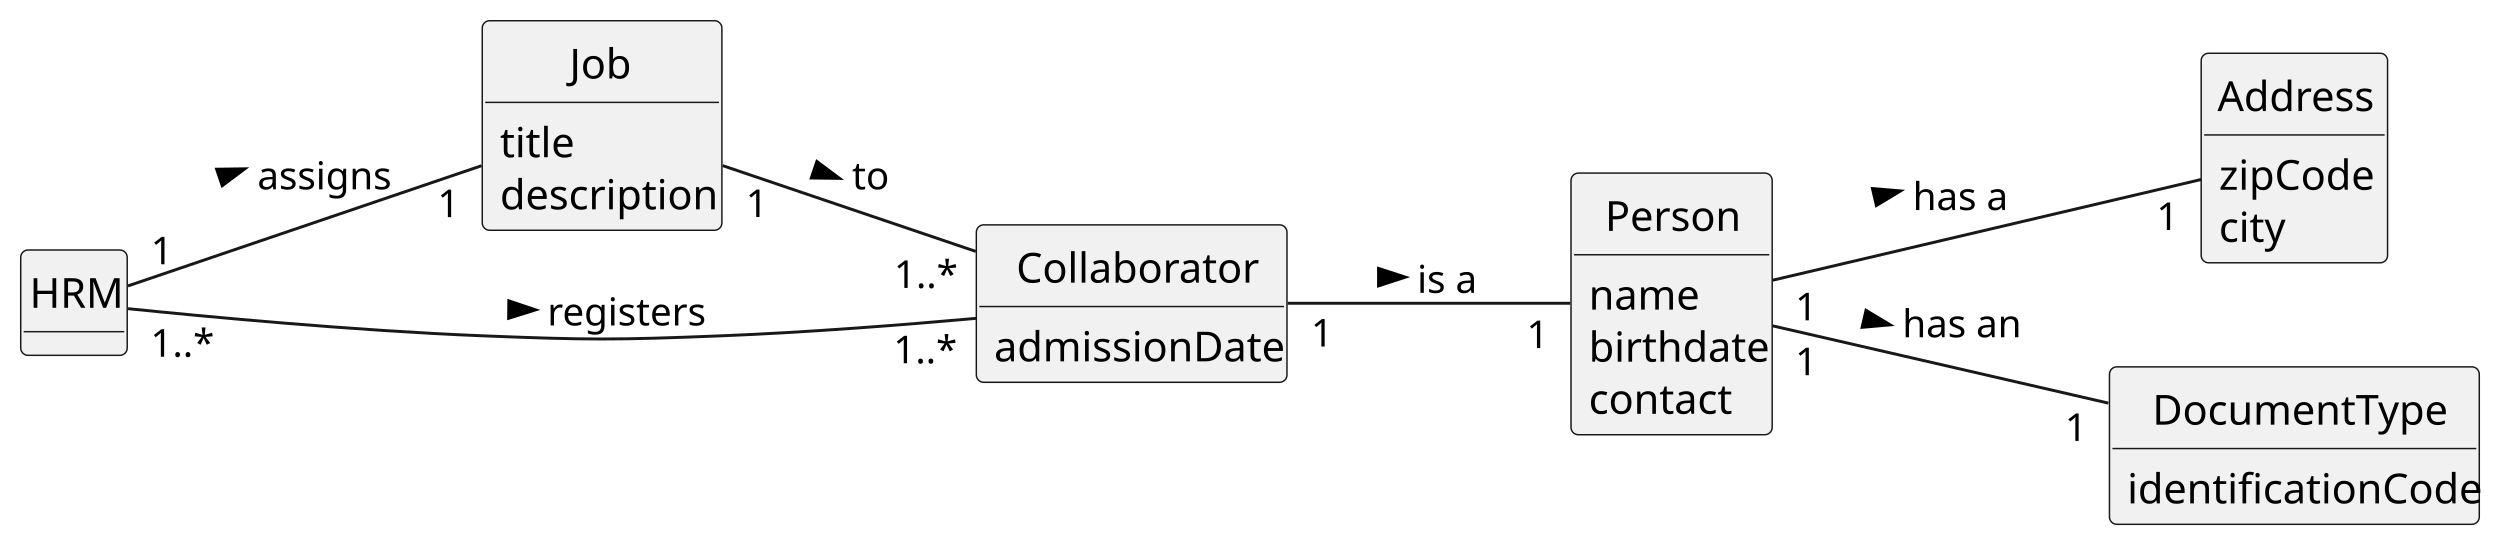
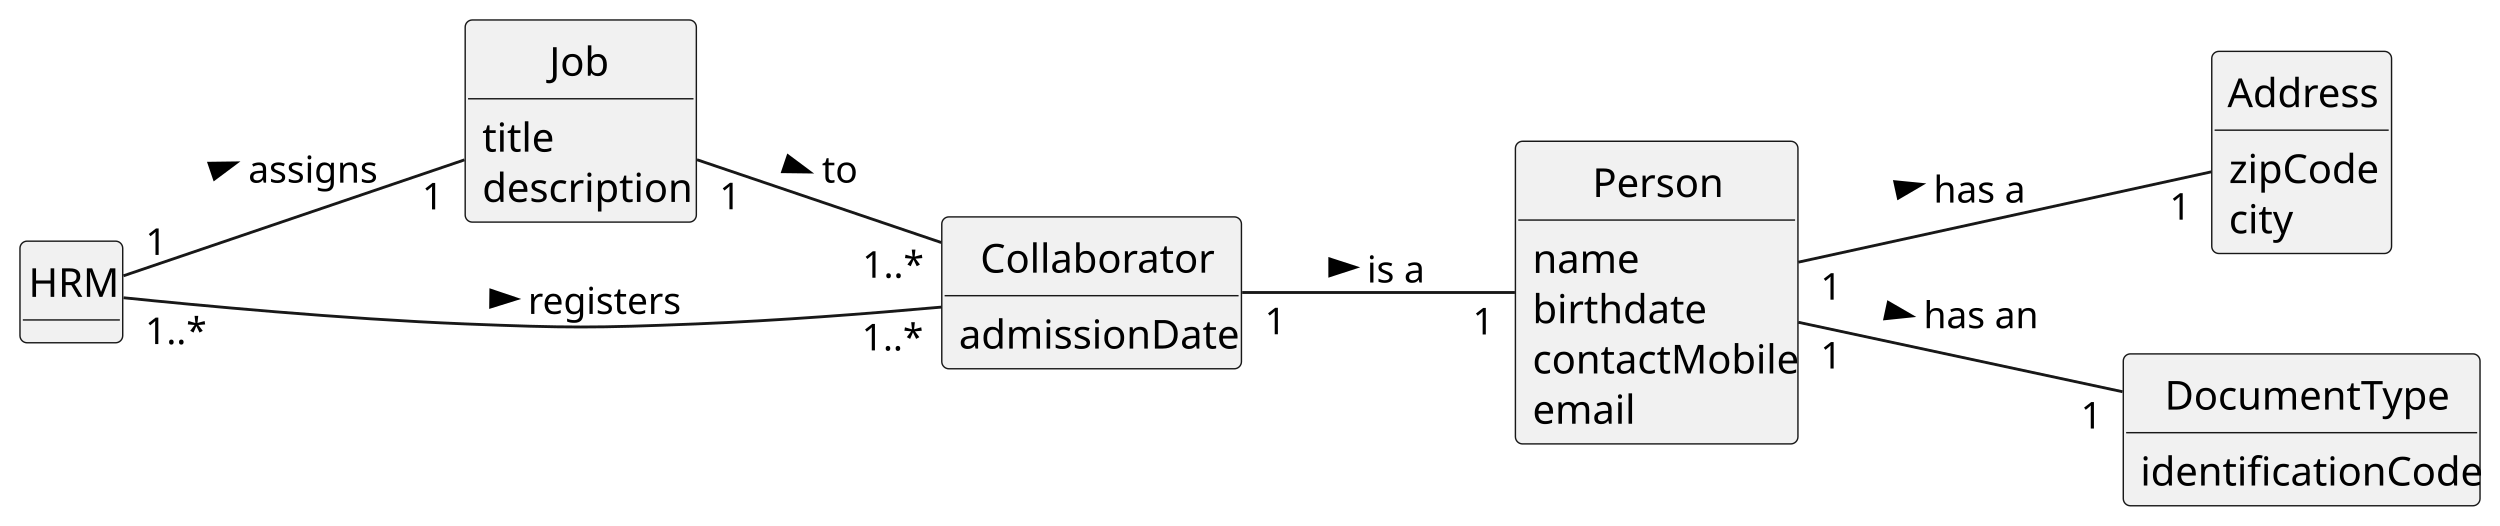
- <svg xmlns="http://www.w3.org/2000/svg" contentStyleType="text/css" height="184px" preserveAspectRatio="none" style="width:845px;height:184px;background:#FFFFFF;" version="1.1" viewBox="0 0 845 184" width="845px" zoomAndPan="magnify">
+ <svg xmlns="http://www.w3.org/2000/svg" contentStyleType="text/css" height="184px" preserveAspectRatio="none" style="width:876px;height:184px;background:#FFFFFF;" version="1.1" viewBox="0 0 876 184" width="876px" zoomAndPan="magnify">
  <defs />
  <g>
    <g id="elem_HRM">
      <rect codeLine="13" fill="#F1F1F1" height="35.609" id="HRM" rx="2.5" ry="2.5" style="stroke:#181818;stroke-width:0.5;" width="36" x="7" y="84.5" />
      <text fill="#000000" font-family="sans-serif" font-size="14" lengthAdjust="spacing" textLength="30" x="10" y="104.033">HRM</text>
      <line style="stroke:#181818;stroke-width:0.5;" x1="8" x2="42" y1="112.109" y2="112.109" />
    </g>
    <g id="elem_Job">
      <rect codeLine="16" fill="#F1F1F1" height="70.828" id="Job" rx="2.5" ry="2.5" style="stroke:#181818;stroke-width:0.5;" width="81" x="163" y="7" />
      <text fill="#000000" font-family="sans-serif" font-size="14" lengthAdjust="spacing" textLength="22" x="192.5" y="26.533">Job</text>
      <line style="stroke:#181818;stroke-width:0.5;" x1="164" x2="243" y1="34.609" y2="34.609" />
      <text fill="#000000" font-family="sans-serif" font-size="14" lengthAdjust="spacing" textLength="22" x="169" y="53.143">title</text>
      <text fill="#000000" font-family="sans-serif" font-size="14" lengthAdjust="spacing" textLength="69" x="169" y="70.752">description</text>
    </g>
    <g id="elem_Collaborator">
      <rect codeLine="21" fill="#F1F1F1" height="53.219" id="Collaborator" rx="2.5" ry="2.5" style="stroke:#181818;stroke-width:0.5;" width="105" x="330" y="76" />
      <text fill="#000000" font-family="sans-serif" font-size="14" lengthAdjust="spacing" textLength="78" x="343.5" y="95.533">Collaborator</text>
      <line style="stroke:#181818;stroke-width:0.5;" x1="331" x2="434" y1="103.609" y2="103.609" />
      <text fill="#000000" font-family="sans-serif" font-size="14" lengthAdjust="spacing" textLength="93" x="336" y="122.143">admissionDate</text>
    </g>
    <g id="elem_Person">
-       <rect codeLine="25" fill="#F1F1F1" height="88.438" id="Person" rx="2.5" ry="2.5" style="stroke:#181818;stroke-width:0.5;" width="68" x="531" y="58.5" />
-       <text fill="#000000" font-family="sans-serif" font-size="14" lengthAdjust="spacing" textLength="45" x="542.5" y="78.033">Person</text>
-       <line style="stroke:#181818;stroke-width:0.5;" x1="532" x2="598" y1="86.109" y2="86.109" />
-       <text fill="#000000" font-family="sans-serif" font-size="14" lengthAdjust="spacing" textLength="35" x="537" y="104.643">name</text>
-       <text fill="#000000" font-family="sans-serif" font-size="14" lengthAdjust="spacing" textLength="56" x="537" y="122.252">birthdate</text>
-       <text fill="#000000" font-family="sans-serif" font-size="14" lengthAdjust="spacing" textLength="46" x="537" y="139.861">contact</text>
+       <rect codeLine="25" fill="#F1F1F1" height="106.047" id="Person" rx="2.5" ry="2.5" style="stroke:#181818;stroke-width:0.5;" width="99" x="531" y="49.5" />
+       <text fill="#000000" font-family="sans-serif" font-size="14" lengthAdjust="spacing" textLength="45" x="558" y="69.033">Person</text>
+       <line style="stroke:#181818;stroke-width:0.5;" x1="532" x2="629" y1="77.109" y2="77.109" />
+       <text fill="#000000" font-family="sans-serif" font-size="14" lengthAdjust="spacing" textLength="35" x="537" y="95.643">name</text>
+       <text fill="#000000" font-family="sans-serif" font-size="14" lengthAdjust="spacing" textLength="56" x="537" y="113.252">birthdate</text>
+       <text fill="#000000" font-family="sans-serif" font-size="14" lengthAdjust="spacing" textLength="87" x="537" y="130.861">contactMobile</text>
+       <text fill="#000000" font-family="sans-serif" font-size="14" lengthAdjust="spacing" textLength="33" x="537" y="148.471">email</text>
    </g>
    <g id="elem_Address">
-       <rect codeLine="32" fill="#F1F1F1" height="70.828" id="Address" rx="2.5" ry="2.5" style="stroke:#181818;stroke-width:0.5;" width="63" x="744" y="18" />
-       <text fill="#000000" font-family="sans-serif" font-size="14" lengthAdjust="spacing" textLength="52" x="749.5" y="37.533">Address</text>
-       <line style="stroke:#181818;stroke-width:0.5;" x1="745" x2="806" y1="45.609" y2="45.609" />
-       <text fill="#000000" font-family="sans-serif" font-size="14" lengthAdjust="spacing" textLength="51" x="750" y="64.143">zipCode</text>
-       <text fill="#000000" font-family="sans-serif" font-size="14" lengthAdjust="spacing" textLength="21" x="750" y="81.752">city</text>
+       <rect codeLine="32" fill="#F1F1F1" height="70.828" id="Address" rx="2.5" ry="2.5" style="stroke:#181818;stroke-width:0.5;" width="63" x="775" y="18" />
+       <text fill="#000000" font-family="sans-serif" font-size="14" lengthAdjust="spacing" textLength="52" x="780.5" y="37.533">Address</text>
+       <line style="stroke:#181818;stroke-width:0.5;" x1="776" x2="837" y1="45.609" y2="45.609" />
+       <text fill="#000000" font-family="sans-serif" font-size="14" lengthAdjust="spacing" textLength="51" x="781" y="64.143">zipCode</text>
+       <text fill="#000000" font-family="sans-serif" font-size="14" lengthAdjust="spacing" textLength="21" x="781" y="81.752">city</text>
    </g>
    <g id="elem_DocumentType">
-       <rect codeLine="37" fill="#F1F1F1" height="53.219" id="DocumentType" rx="2.5" ry="2.5" style="stroke:#181818;stroke-width:0.5;" width="125" x="713" y="124" />
-       <text fill="#000000" font-family="sans-serif" font-size="14" lengthAdjust="spacing" textLength="96" x="727.5" y="143.533">DocumentType</text>
-       <line style="stroke:#181818;stroke-width:0.5;" x1="714" x2="837" y1="151.609" y2="151.609" />
-       <text fill="#000000" font-family="sans-serif" font-size="14" lengthAdjust="spacing" textLength="113" x="719" y="170.143">identificationCode</text>
+       <rect codeLine="37" fill="#F1F1F1" height="53.219" id="DocumentType" rx="2.5" ry="2.5" style="stroke:#181818;stroke-width:0.5;" width="125" x="744" y="124" />
+       <text fill="#000000" font-family="sans-serif" font-size="14" lengthAdjust="spacing" textLength="96" x="758.5" y="143.533">DocumentType</text>
+       <line style="stroke:#181818;stroke-width:0.5;" x1="745" x2="868" y1="151.609" y2="151.609" />
+       <text fill="#000000" font-family="sans-serif" font-size="14" lengthAdjust="spacing" textLength="113" x="750" y="170.143">identificationCode</text>
    </g>
    <g id="link_Person_Address">
-       <path codeLine="42" d="M599.04,94.74 C638.88,85.37 705.31,69.76 743.99,60.67 " fill="none" id="Person-Address" style="stroke:#181818;stroke-width:1.0;" />
-       <polygon fill="#000000" points="642.367,64.532,632.89,63.74,634.235,69.462,642.367,64.532" style="stroke:#000000;stroke-width:1.0;" />
-       <text fill="#000000" font-family="sans-serif" font-size="13" lengthAdjust="spacing" textLength="32" x="646.5" y="70.995">has a</text>
-       <text fill="#000000" font-family="sans-serif" font-size="13" lengthAdjust="spacing" textLength="7" x="606.783" y="108.276">1</text>
-       <text fill="#000000" font-family="sans-serif" font-size="13" lengthAdjust="spacing" textLength="7" x="728.894" y="77.734">1</text>
+       <path codeLine="42" d="M630.1,91.87 C674.11,82.24 737.59,68.36 774.89,60.2 " fill="none" id="Person-Address" style="stroke:#181818;stroke-width:1.0;" />
+       <polygon fill="#000000" points="673.385,64.607,663.92,63.669,665.176,69.411,673.385,64.607" style="stroke:#000000;stroke-width:1.0;" />
+       <text fill="#000000" font-family="sans-serif" font-size="13" lengthAdjust="spacing" textLength="32" x="677.5" y="70.995">has a</text>
+       <text fill="#000000" font-family="sans-serif" font-size="13" lengthAdjust="spacing" textLength="7" x="637.899" y="105.001">1</text>
+       <text fill="#000000" font-family="sans-serif" font-size="13" lengthAdjust="spacing" textLength="7" x="760.21" y="76.968">1</text>
    </g>
    <g id="link_Collaborator_Person">
-       <path codeLine="43" d="M435.22,102.5 C465.96,102.5 504.02,102.5 530.77,102.5 " fill="none" id="Collaborator-Person" style="stroke:#181818;stroke-width:1.0;" />
+       <path codeLine="43" d="M435.25,102.5 C464.85,102.5 501.76,102.5 530.83,102.5 " fill="none" id="Collaborator-Person" style="stroke:#181818;stroke-width:1.0;" />
      <polygon fill="#000000" points="475,93.676,465.955,90.737,465.955,96.615,475,93.676" style="stroke:#000000;stroke-width:1.0;" />
      <text fill="#000000" font-family="sans-serif" font-size="13" lengthAdjust="spacing" textLength="21" x="479" y="98.995">is a</text>
-       <text fill="#000000" font-family="sans-serif" font-size="13" lengthAdjust="spacing" textLength="7" x="443.126" y="117.129">1</text>
-       <text fill="#000000" font-family="sans-serif" font-size="13" lengthAdjust="spacing" textLength="7" x="515.988" y="117.636">1</text>
+       <text fill="#000000" font-family="sans-serif" font-size="13" lengthAdjust="spacing" textLength="7" x="443.16" y="117.129">1</text>
+       <text fill="#000000" font-family="sans-serif" font-size="13" lengthAdjust="spacing" textLength="7" x="516.021" y="117.192">1</text>
    </g>
    <g id="link_Person_DocumentType">
-       <path codeLine="44" d="M599.04,110.11 C629.47,117.11 675.4,127.69 712.64,136.26 " fill="none" id="Person-DocumentType" style="stroke:#181818;stroke-width:1.0;" />
-       <polygon fill="#000000" points="638.873,109.797,630.717,104.904,629.399,110.632,638.873,109.797" style="stroke:#000000;stroke-width:1.0;" />
-       <text fill="#000000" font-family="sans-serif" font-size="13" lengthAdjust="spacing" textLength="39" x="643" y="113.995">has an</text>
-       <text fill="#000000" font-family="sans-serif" font-size="13" lengthAdjust="spacing" textLength="7" x="606.783" y="126.816">1</text>
-       <text fill="#000000" font-family="sans-serif" font-size="13" lengthAdjust="spacing" textLength="7" x="697.967" y="149.041">1</text>
+       <path codeLine="44" d="M630.1,112.92 C663.43,120.06 707.92,129.59 743.76,137.27 " fill="none" id="Person-DocumentType" style="stroke:#181818;stroke-width:1.0;" />
+       <polygon fill="#000000" points="669.889,110.723,661.66,105.955,660.429,111.702,669.889,110.723" style="stroke:#000000;stroke-width:1.0;" />
+       <text fill="#000000" font-family="sans-serif" font-size="13" lengthAdjust="spacing" textLength="39" x="674" y="114.995">has an</text>
+       <text fill="#000000" font-family="sans-serif" font-size="13" lengthAdjust="spacing" textLength="7" x="637.899" y="129.143">1</text>
+       <text fill="#000000" font-family="sans-serif" font-size="13" lengthAdjust="spacing" textLength="7" x="729.101" y="150.168">1</text>
    </g>
    <g id="link_HRM_Collaborator">
      <path codeLine="45" d="M43.27,104.33 C69.23,106.99 119.85,111.77 163,113.5 C198.97,114.94 208.03,114.94 244,113.5 C272.48,112.36 304.19,109.91 329.98,107.6 " fill="none" id="HRM-Collaborator" style="stroke:#181818;stroke-width:1.0;" />
      <polygon fill="#000000" points="181,104.733,171.989,101.691,171.922,107.568,181,104.733" style="stroke:#000000;stroke-width:1.0;" />
      <text fill="#000000" font-family="sans-serif" font-size="13" lengthAdjust="spacing" textLength="50" x="185" y="109.995">registers</text>
      <text fill="#000000" font-family="sans-serif" font-size="13" lengthAdjust="spacing" textLength="20" x="50.868" y="120.567">1..*</text>
      <text fill="#000000" font-family="sans-serif" font-size="13" lengthAdjust="spacing" textLength="20" x="301.97" y="122.782">1..*</text>
    </g>
    <g id="link_HRM_Job">
      <path codeLine="46" d="M43.24,96.64 C70.74,87.29 125.24,68.76 162.76,56.01 " fill="none" id="HRM-Job" style="stroke:#181818;stroke-width:1.0;" />
      <polygon fill="#000000" points="82.734,57.066,73.224,57.195,75.116,62.76,82.734,57.066" style="stroke:#000000;stroke-width:1.0;" />
      <text fill="#000000" font-family="sans-serif" font-size="13" lengthAdjust="spacing" textLength="45" x="87" y="63.995">assigns</text>
      <text fill="#000000" font-family="sans-serif" font-size="13" lengthAdjust="spacing" textLength="7" x="50.985" y="89.33">1</text>
      <text fill="#000000" font-family="sans-serif" font-size="13" lengthAdjust="spacing" textLength="7" x="147.88" y="73.383">1</text>
    </g>
    <g id="link_Job_Collaborator">
      <path codeLine="47" d="M244.22,55.97 C269.5,64.53 302.5,75.72 329.81,84.98 " fill="none" id="Job-Collaborator" style="stroke:#181818;stroke-width:1.0;" />
      <polygon fill="#000000" points="283.735,60.281,276.112,54.594,274.226,60.161,283.735,60.281" style="stroke:#000000;stroke-width:1.0;" />
      <text fill="#000000" font-family="sans-serif" font-size="13" lengthAdjust="spacing" textLength="11" x="288" y="63.995">to</text>
      <text fill="#000000" font-family="sans-serif" font-size="13" lengthAdjust="spacing" textLength="7" x="252.097" y="73.336">1</text>
      <text fill="#000000" font-family="sans-serif" font-size="13" lengthAdjust="spacing" textLength="20" x="302.17" y="97.323">1..*</text>
    </g>
  </g>
</svg>
